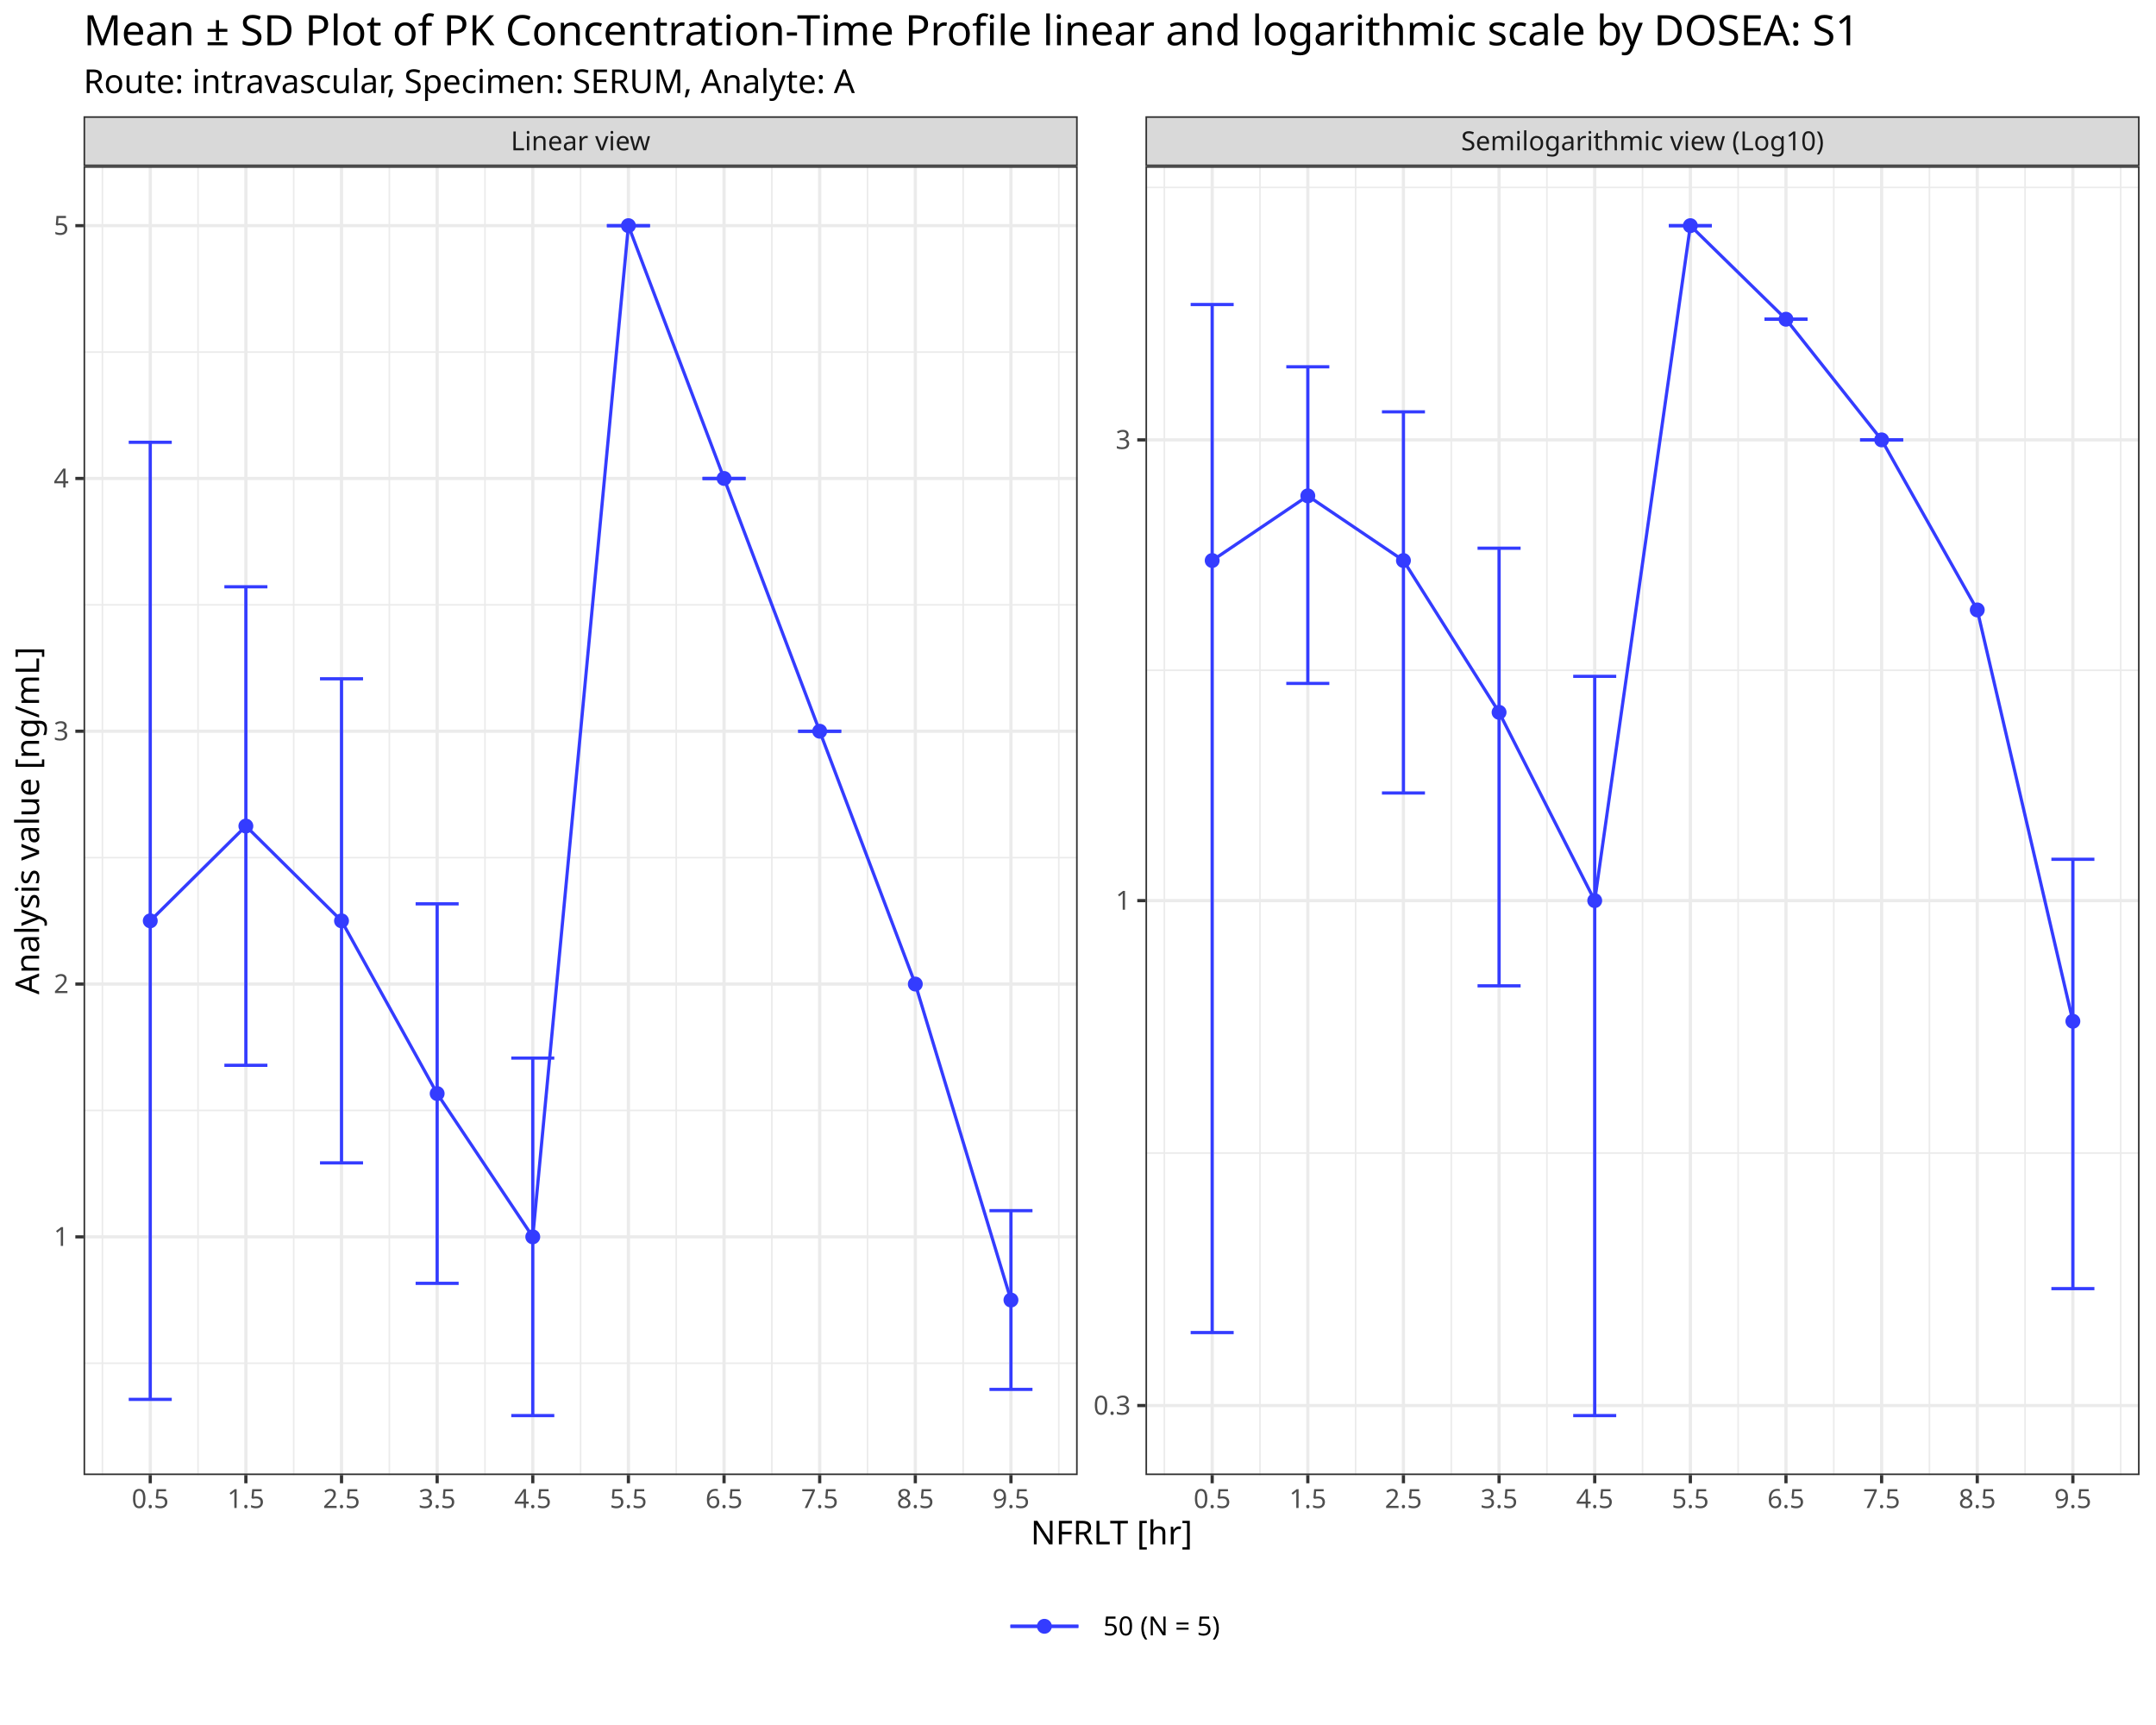
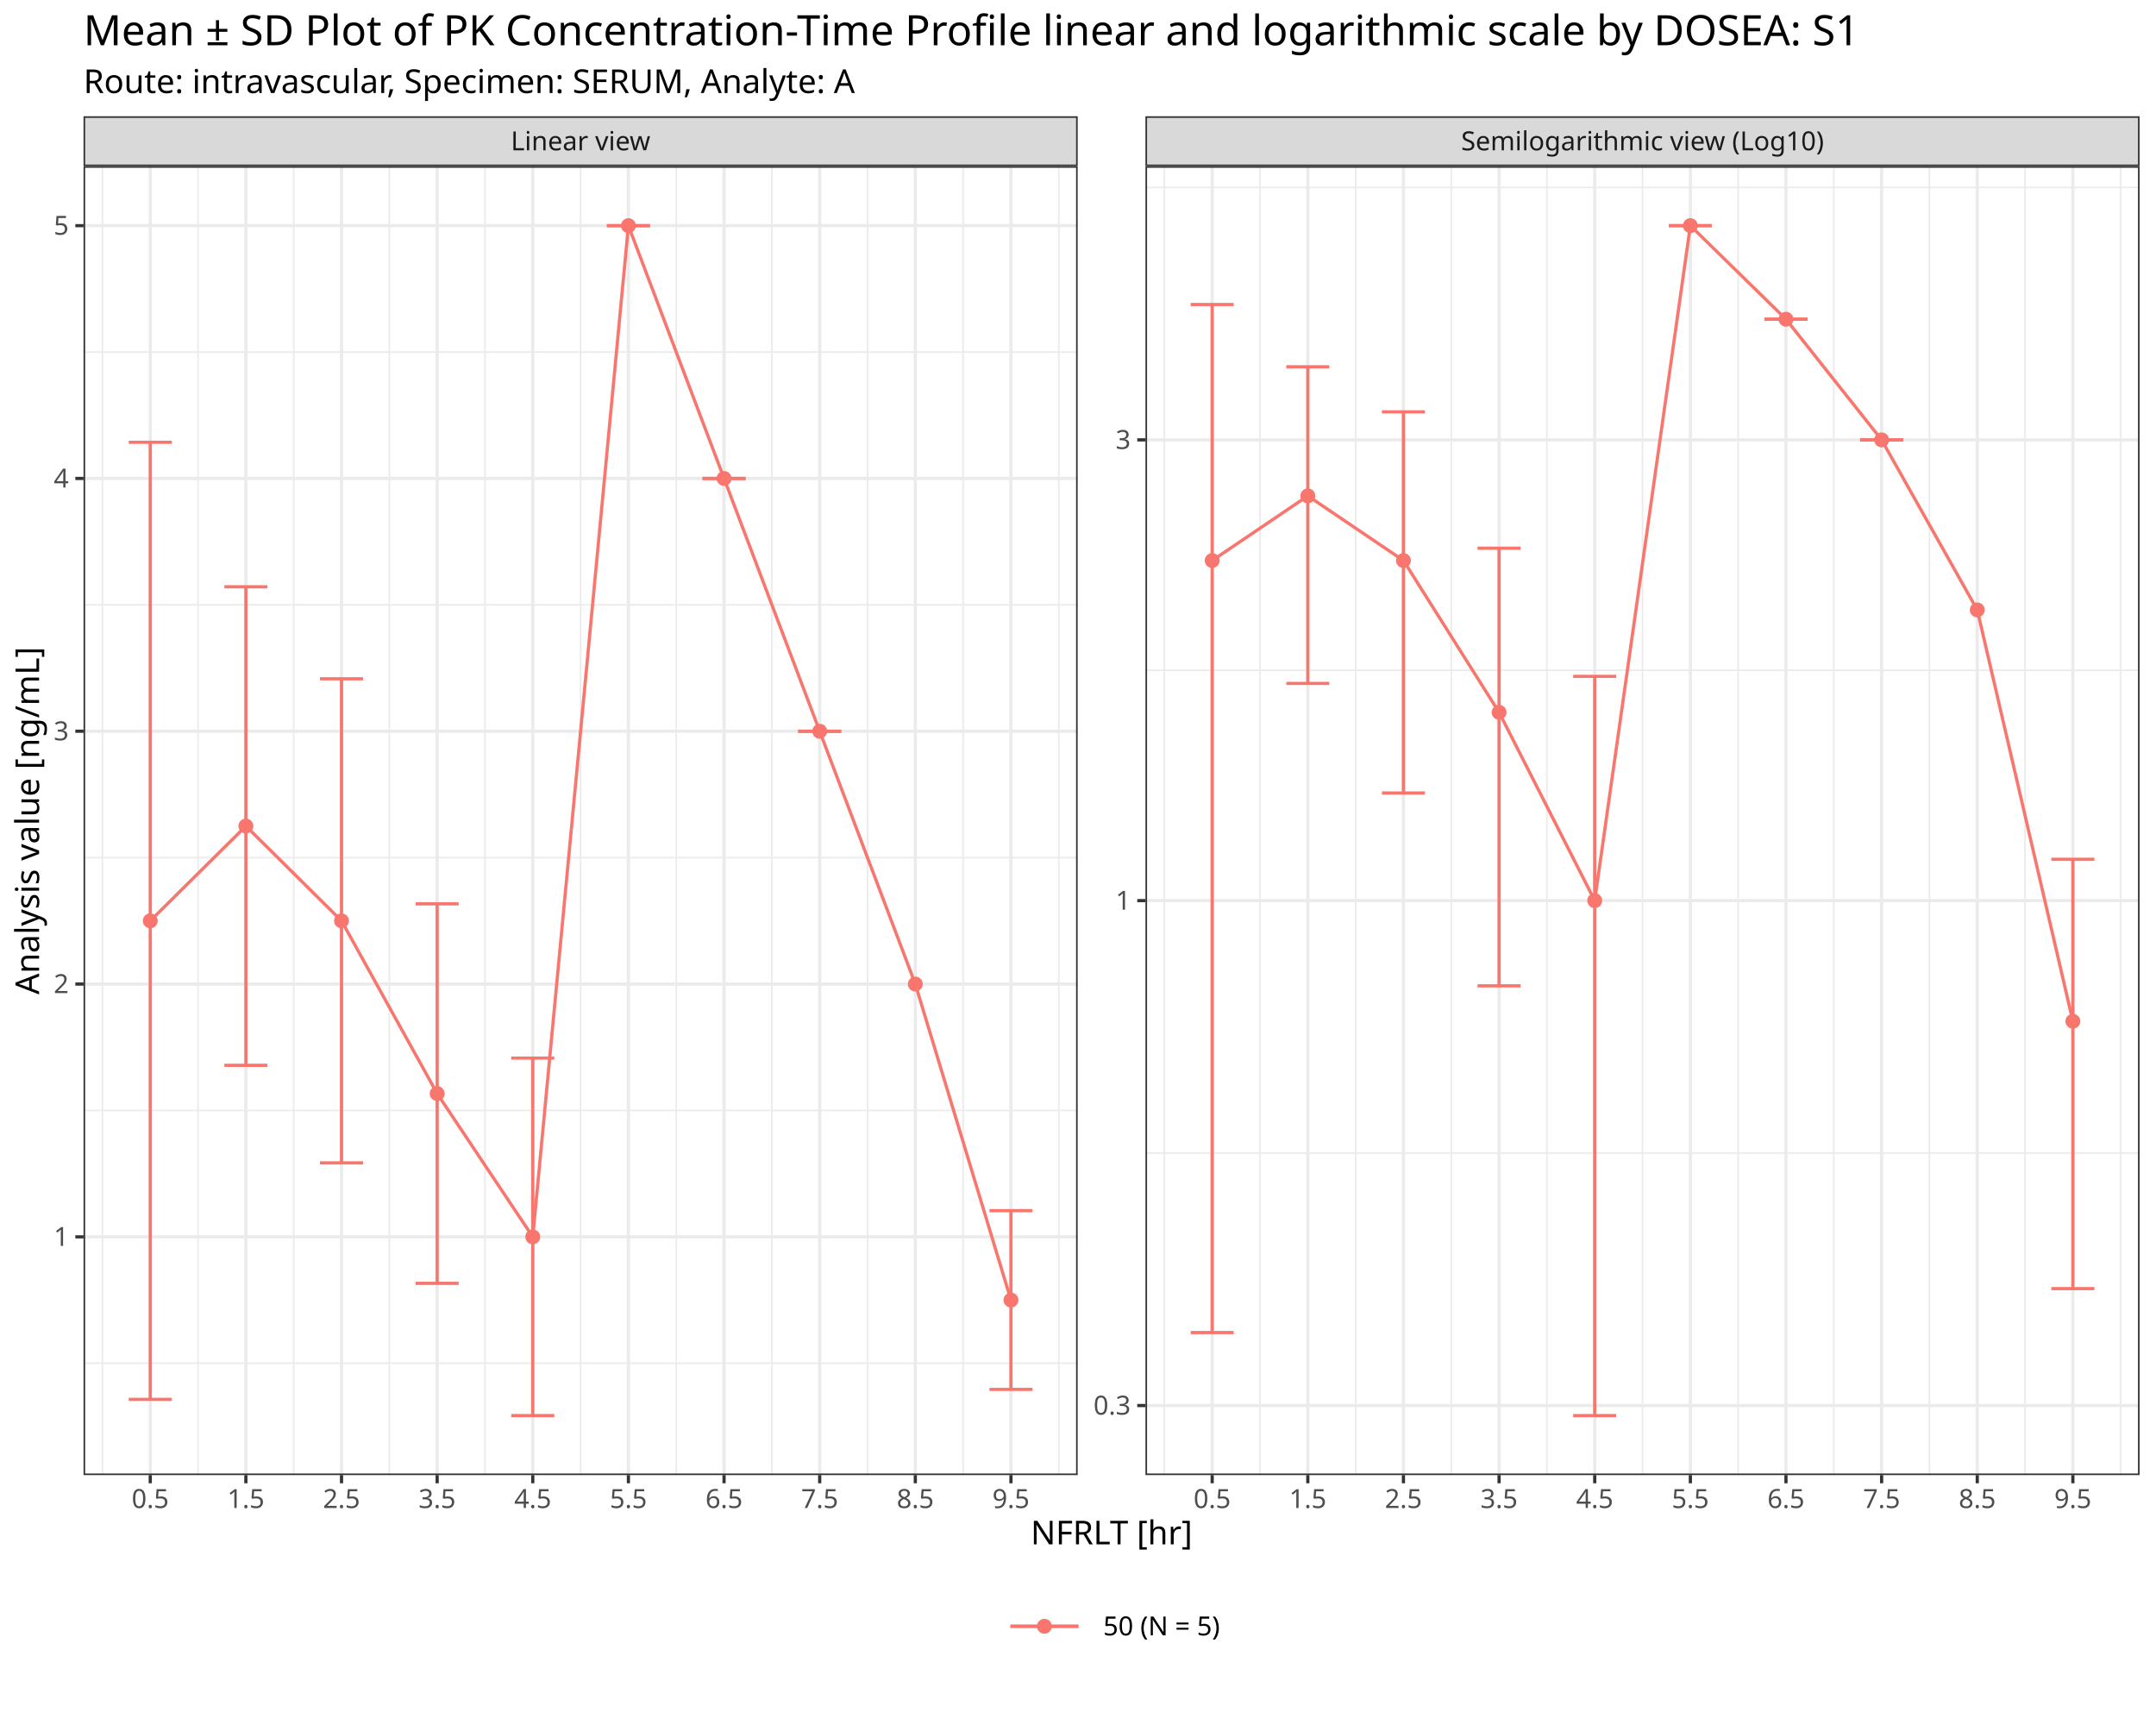
<svg xmlns="http://www.w3.org/2000/svg" class="svglite" data-engine-version="2.0" width="720.00pt" height="576.00pt" viewBox="0 0 720.00 576.00">
  <defs>
    <style type="text/css">
    .svglite line, .svglite polyline, .svglite polygon, .svglite path, .svglite rect, .svglite circle {
      fill: none;
      stroke: #000000;
      stroke-linecap: round;
      stroke-linejoin: round;
      stroke-miterlimit: 10.00;
    }
  </style>
  </defs>
  <rect width="100%" height="100%" style="stroke: none; fill: #FFFFFF;" />
  <defs>
    <clipPath id="cpMC4wMHw3MjAuMDB8MC4wMHw1NzYuMDA=">
      <rect x="0.00" y="0.00" width="720.00" height="576.00" />
    </clipPath>
  </defs>
  <g clip-path="url(#cpMC4wMHw3MjAuMDB8MC4wMHw1NzYuMDA=)">
    <rect x="0.00" y="0.00" width="720.00" height="576.00" style="stroke-width: 1.07; stroke: #FFFFFF; fill: #FFFFFF;" />
  </g>
  <defs>
    <clipPath id="cpMjcuOTB8MzU5Ljg5fDU1LjQ4fDQ5Mi41NQ==">
      <rect x="27.90" y="55.48" width="331.99" height="437.07" />
    </clipPath>
  </defs>
  <g clip-path="url(#cpMjcuOTB8MzU5Ljg5fDU1LjQ4fDQ5Mi41NQ==)">
    <rect x="27.90" y="55.48" width="331.99" height="437.07" style="stroke-width: 1.07; stroke: none; fill: #FFFFFF;" />
    <polyline points="27.90,455.20 359.89,455.20 " style="stroke-width: 0.53; stroke: #EBEBEB; stroke-linecap: butt;" />
    <polyline points="27.90,370.79 359.89,370.79 " style="stroke-width: 0.53; stroke: #EBEBEB; stroke-linecap: butt;" />
    <polyline points="27.90,286.38 359.89,286.38 " style="stroke-width: 0.53; stroke: #EBEBEB; stroke-linecap: butt;" />
    <polyline points="27.90,201.97 359.89,201.97 " style="stroke-width: 0.53; stroke: #EBEBEB; stroke-linecap: butt;" />
    <polyline points="27.90,117.56 359.89,117.56 " style="stroke-width: 0.53; stroke: #EBEBEB; stroke-linecap: butt;" />
    <polyline points="34.21,492.55 34.21,55.48 " style="stroke-width: 0.53; stroke: #EBEBEB; stroke-linecap: butt;" />
    <polyline points="66.14,492.55 66.14,55.48 " style="stroke-width: 0.53; stroke: #EBEBEB; stroke-linecap: butt;" />
    <polyline points="98.08,492.55 98.08,55.48 " style="stroke-width: 0.53; stroke: #EBEBEB; stroke-linecap: butt;" />
    <polyline points="130.02,492.55 130.02,55.48 " style="stroke-width: 0.53; stroke: #EBEBEB; stroke-linecap: butt;" />
    <polyline points="161.96,492.55 161.96,55.48 " style="stroke-width: 0.53; stroke: #EBEBEB; stroke-linecap: butt;" />
    <polyline points="193.89,492.55 193.89,55.48 " style="stroke-width: 0.53; stroke: #EBEBEB; stroke-linecap: butt;" />
    <polyline points="225.83,492.55 225.83,55.48 " style="stroke-width: 0.53; stroke: #EBEBEB; stroke-linecap: butt;" />
    <polyline points="257.77,492.55 257.77,55.48 " style="stroke-width: 0.53; stroke: #EBEBEB; stroke-linecap: butt;" />
    <polyline points="289.71,492.55 289.71,55.48 " style="stroke-width: 0.53; stroke: #EBEBEB; stroke-linecap: butt;" />
    <polyline points="321.64,492.55 321.64,55.48 " style="stroke-width: 0.53; stroke: #EBEBEB; stroke-linecap: butt;" />
    <polyline points="353.58,492.55 353.58,55.48 " style="stroke-width: 0.53; stroke: #EBEBEB; stroke-linecap: butt;" />
    <polyline points="27.90,413.00 359.89,413.00 " style="stroke-width: 1.07; stroke: #EBEBEB; stroke-linecap: butt;" />
    <polyline points="27.90,328.59 359.89,328.59 " style="stroke-width: 1.07; stroke: #EBEBEB; stroke-linecap: butt;" />
    <polyline points="27.90,244.17 359.89,244.17 " style="stroke-width: 1.07; stroke: #EBEBEB; stroke-linecap: butt;" />
    <polyline points="27.90,159.76 359.89,159.76 " style="stroke-width: 1.07; stroke: #EBEBEB; stroke-linecap: butt;" />
    <polyline points="27.90,75.35 359.89,75.35 " style="stroke-width: 1.07; stroke: #EBEBEB; stroke-linecap: butt;" />
    <polyline points="50.18,492.55 50.18,55.48 " style="stroke-width: 1.07; stroke: #EBEBEB; stroke-linecap: butt;" />
    <polyline points="82.11,492.55 82.11,55.48 " style="stroke-width: 1.07; stroke: #EBEBEB; stroke-linecap: butt;" />
    <polyline points="114.05,492.55 114.05,55.48 " style="stroke-width: 1.07; stroke: #EBEBEB; stroke-linecap: butt;" />
    <polyline points="145.99,492.55 145.99,55.48 " style="stroke-width: 1.07; stroke: #EBEBEB; stroke-linecap: butt;" />
    <polyline points="177.92,492.55 177.92,55.48 " style="stroke-width: 1.07; stroke: #EBEBEB; stroke-linecap: butt;" />
    <polyline points="209.86,492.55 209.86,55.48 " style="stroke-width: 1.07; stroke: #EBEBEB; stroke-linecap: butt;" />
    <polyline points="241.80,492.55 241.80,55.48 " style="stroke-width: 1.07; stroke: #EBEBEB; stroke-linecap: butt;" />
    <polyline points="273.74,492.55 273.74,55.48 " style="stroke-width: 1.07; stroke: #EBEBEB; stroke-linecap: butt;" />
    <polyline points="305.67,492.55 305.67,55.48 " style="stroke-width: 1.07; stroke: #EBEBEB; stroke-linecap: butt;" />
    <polyline points="337.61,492.55 337.61,55.48 " style="stroke-width: 1.07; stroke: #EBEBEB; stroke-linecap: butt;" />
-     <circle cx="50.18" cy="307.48" r="2.49" style="stroke-width: 0.71; stroke: none; fill: #343CFF;" />
-     <circle cx="82.11" cy="275.83" r="2.49" style="stroke-width: 0.71; stroke: none; fill: #343CFF;" />
-     <circle cx="114.05" cy="307.48" r="2.49" style="stroke-width: 0.71; stroke: none; fill: #343CFF;" />
-     <circle cx="145.99" cy="365.16" r="2.49" style="stroke-width: 0.71; stroke: none; fill: #343CFF;" />
-     <circle cx="177.92" cy="413.00" r="2.49" style="stroke-width: 0.71; stroke: none; fill: #343CFF;" />
-     <circle cx="209.86" cy="75.35" r="2.49" style="stroke-width: 0.71; stroke: none; fill: #343CFF;" />
-     <circle cx="241.80" cy="159.76" r="2.49" style="stroke-width: 0.71; stroke: none; fill: #343CFF;" />
-     <circle cx="273.74" cy="244.17" r="2.49" style="stroke-width: 0.71; stroke: none; fill: #343CFF;" />
-     <circle cx="305.67" cy="328.59" r="2.49" style="stroke-width: 0.71; stroke: none; fill: #343CFF;" />
-     <circle cx="337.61" cy="434.10" r="2.49" style="stroke-width: 0.71; stroke: none; fill: #343CFF;" />
-     <polyline points="50.18,307.48 82.11,275.83 114.05,307.48 145.99,365.16 177.92,413.00 209.86,75.35 241.80,159.76 273.74,244.17 305.67,328.59 337.61,434.10 " style="stroke-width: 1.07; stroke: #343CFF; stroke-linecap: butt;" />
-     <polyline points="42.99,147.69 57.36,147.69 " style="stroke-width: 1.07; stroke: #343CFF; stroke-linecap: butt;" />
-     <polyline points="50.18,147.69 50.18,467.27 " style="stroke-width: 1.07; stroke: #343CFF; stroke-linecap: butt;" />
-     <polyline points="42.99,467.27 57.36,467.27 " style="stroke-width: 1.07; stroke: #343CFF; stroke-linecap: butt;" />
-     <polyline points="74.93,195.93 89.30,195.93 " style="stroke-width: 1.07; stroke: #343CFF; stroke-linecap: butt;" />
-     <polyline points="82.11,195.93 82.11,355.72 " style="stroke-width: 1.07; stroke: #343CFF; stroke-linecap: butt;" />
-     <polyline points="74.93,355.72 89.30,355.72 " style="stroke-width: 1.07; stroke: #343CFF; stroke-linecap: butt;" />
-     <polyline points="106.86,226.66 121.24,226.66 " style="stroke-width: 1.07; stroke: #343CFF; stroke-linecap: butt;" />
-     <polyline points="114.05,226.66 114.05,388.30 " style="stroke-width: 1.07; stroke: #343CFF; stroke-linecap: butt;" />
-     <polyline points="106.86,388.30 121.24,388.30 " style="stroke-width: 1.07; stroke: #343CFF; stroke-linecap: butt;" />
-     <polyline points="138.80,301.81 153.17,301.81 " style="stroke-width: 1.07; stroke: #343CFF; stroke-linecap: butt;" />
-     <polyline points="145.99,301.81 145.99,428.52 " style="stroke-width: 1.07; stroke: #343CFF; stroke-linecap: butt;" />
-     <polyline points="138.80,428.52 153.17,428.52 " style="stroke-width: 1.07; stroke: #343CFF; stroke-linecap: butt;" />
-     <polyline points="170.74,353.31 185.11,353.31 " style="stroke-width: 1.07; stroke: #343CFF; stroke-linecap: butt;" />
-     <polyline points="177.92,353.31 177.92,472.69 " style="stroke-width: 1.07; stroke: #343CFF; stroke-linecap: butt;" />
-     <polyline points="170.74,472.69 185.11,472.69 " style="stroke-width: 1.07; stroke: #343CFF; stroke-linecap: butt;" />
-     <polyline points="202.68,75.35 217.05,75.35 " style="stroke-width: 1.07; stroke: #343CFF; stroke-linecap: butt;" />
-     <polyline points="209.86,75.35 209.86,75.35 " style="stroke-width: 1.07; stroke: #343CFF; stroke-linecap: butt;" />
-     <polyline points="202.68,75.35 217.05,75.35 " style="stroke-width: 1.07; stroke: #343CFF; stroke-linecap: butt;" />
-     <polyline points="234.61,159.76 248.99,159.76 " style="stroke-width: 1.07; stroke: #343CFF; stroke-linecap: butt;" />
-     <polyline points="241.80,159.76 241.80,159.76 " style="stroke-width: 1.07; stroke: #343CFF; stroke-linecap: butt;" />
-     <polyline points="234.61,159.76 248.99,159.76 " style="stroke-width: 1.07; stroke: #343CFF; stroke-linecap: butt;" />
-     <polyline points="266.55,244.17 280.92,244.17 " style="stroke-width: 1.07; stroke: #343CFF; stroke-linecap: butt;" />
-     <polyline points="273.74,244.17 273.74,244.17 " style="stroke-width: 1.07; stroke: #343CFF; stroke-linecap: butt;" />
-     <polyline points="266.55,244.17 280.92,244.17 " style="stroke-width: 1.07; stroke: #343CFF; stroke-linecap: butt;" />
-     <polyline points="330.43,404.26 344.80,404.26 " style="stroke-width: 1.07; stroke: #343CFF; stroke-linecap: butt;" />
-     <polyline points="337.61,404.26 337.61,463.94 " style="stroke-width: 1.07; stroke: #343CFF; stroke-linecap: butt;" />
-     <polyline points="330.43,463.94 344.80,463.94 " style="stroke-width: 1.07; stroke: #343CFF; stroke-linecap: butt;" />
+     <circle cx="50.18" cy="307.48" r="2.49" style="stroke-width: 0.71; stroke: none; fill: #F8766D;" />
+     <circle cx="82.11" cy="275.83" r="2.49" style="stroke-width: 0.71; stroke: none; fill: #F8766D;" />
+     <circle cx="114.05" cy="307.48" r="2.49" style="stroke-width: 0.71; stroke: none; fill: #F8766D;" />
+     <circle cx="145.99" cy="365.16" r="2.49" style="stroke-width: 0.71; stroke: none; fill: #F8766D;" />
+     <circle cx="177.92" cy="413.00" r="2.49" style="stroke-width: 0.71; stroke: none; fill: #F8766D;" />
+     <circle cx="209.86" cy="75.35" r="2.49" style="stroke-width: 0.71; stroke: none; fill: #F8766D;" />
+     <circle cx="241.80" cy="159.76" r="2.49" style="stroke-width: 0.71; stroke: none; fill: #F8766D;" />
+     <circle cx="273.74" cy="244.17" r="2.49" style="stroke-width: 0.71; stroke: none; fill: #F8766D;" />
+     <circle cx="305.67" cy="328.59" r="2.49" style="stroke-width: 0.71; stroke: none; fill: #F8766D;" />
+     <circle cx="337.61" cy="434.10" r="2.49" style="stroke-width: 0.71; stroke: none; fill: #F8766D;" />
+     <polyline points="50.18,307.48 82.11,275.83 114.05,307.48 145.99,365.16 177.92,413.00 209.86,75.35 241.80,159.76 273.74,244.17 305.67,328.59 337.61,434.10 " style="stroke-width: 1.07; stroke: #F8766D; stroke-linecap: butt;" />
+     <polyline points="42.99,147.69 57.36,147.69 " style="stroke-width: 1.07; stroke: #F8766D; stroke-linecap: butt;" />
+     <polyline points="50.18,147.69 50.18,467.27 " style="stroke-width: 1.07; stroke: #F8766D; stroke-linecap: butt;" />
+     <polyline points="42.99,467.27 57.36,467.27 " style="stroke-width: 1.07; stroke: #F8766D; stroke-linecap: butt;" />
+     <polyline points="74.93,195.93 89.30,195.93 " style="stroke-width: 1.07; stroke: #F8766D; stroke-linecap: butt;" />
+     <polyline points="82.11,195.93 82.11,355.72 " style="stroke-width: 1.07; stroke: #F8766D; stroke-linecap: butt;" />
+     <polyline points="74.93,355.72 89.30,355.72 " style="stroke-width: 1.07; stroke: #F8766D; stroke-linecap: butt;" />
+     <polyline points="106.86,226.66 121.24,226.66 " style="stroke-width: 1.07; stroke: #F8766D; stroke-linecap: butt;" />
+     <polyline points="114.05,226.66 114.05,388.30 " style="stroke-width: 1.07; stroke: #F8766D; stroke-linecap: butt;" />
+     <polyline points="106.86,388.30 121.24,388.30 " style="stroke-width: 1.07; stroke: #F8766D; stroke-linecap: butt;" />
+     <polyline points="138.80,301.81 153.17,301.81 " style="stroke-width: 1.07; stroke: #F8766D; stroke-linecap: butt;" />
+     <polyline points="145.99,301.81 145.99,428.52 " style="stroke-width: 1.07; stroke: #F8766D; stroke-linecap: butt;" />
+     <polyline points="138.80,428.52 153.17,428.52 " style="stroke-width: 1.07; stroke: #F8766D; stroke-linecap: butt;" />
+     <polyline points="170.74,353.31 185.11,353.31 " style="stroke-width: 1.07; stroke: #F8766D; stroke-linecap: butt;" />
+     <polyline points="177.92,353.31 177.92,472.69 " style="stroke-width: 1.07; stroke: #F8766D; stroke-linecap: butt;" />
+     <polyline points="170.74,472.69 185.11,472.69 " style="stroke-width: 1.07; stroke: #F8766D; stroke-linecap: butt;" />
+     <polyline points="202.68,75.35 217.05,75.35 " style="stroke-width: 1.07; stroke: #F8766D; stroke-linecap: butt;" />
+     <polyline points="209.86,75.35 209.86,75.35 " style="stroke-width: 1.07; stroke: #F8766D; stroke-linecap: butt;" />
+     <polyline points="202.68,75.35 217.05,75.35 " style="stroke-width: 1.07; stroke: #F8766D; stroke-linecap: butt;" />
+     <polyline points="234.61,159.76 248.99,159.76 " style="stroke-width: 1.07; stroke: #F8766D; stroke-linecap: butt;" />
+     <polyline points="241.80,159.76 241.80,159.76 " style="stroke-width: 1.07; stroke: #F8766D; stroke-linecap: butt;" />
+     <polyline points="234.61,159.76 248.99,159.76 " style="stroke-width: 1.07; stroke: #F8766D; stroke-linecap: butt;" />
+     <polyline points="266.55,244.17 280.92,244.17 " style="stroke-width: 1.07; stroke: #F8766D; stroke-linecap: butt;" />
+     <polyline points="273.74,244.17 273.74,244.17 " style="stroke-width: 1.07; stroke: #F8766D; stroke-linecap: butt;" />
+     <polyline points="266.55,244.17 280.92,244.17 " style="stroke-width: 1.07; stroke: #F8766D; stroke-linecap: butt;" />
+     <polyline points="330.43,404.26 344.80,404.26 " style="stroke-width: 1.07; stroke: #F8766D; stroke-linecap: butt;" />
+     <polyline points="337.61,404.26 337.61,463.94 " style="stroke-width: 1.07; stroke: #F8766D; stroke-linecap: butt;" />
+     <polyline points="330.43,463.94 344.80,463.94 " style="stroke-width: 1.07; stroke: #F8766D; stroke-linecap: butt;" />
    <rect x="27.90" y="55.48" width="331.99" height="437.07" style="stroke-width: 1.07; stroke: #333333;" />
  </g>
  <g clip-path="url(#cpMC4wMHw3MjAuMDB8MC4wMHw1NzYuMDA=)">
</g>
  <defs>
    <clipPath id="cpMzgyLjUzfDcxNC41Mnw1NS40OHw0OTIuNTU=">
      <rect x="382.53" y="55.48" width="331.99" height="437.07" />
    </clipPath>
  </defs>
  <g clip-path="url(#cpMzgyLjUzfDcxNC41Mnw1NS40OHw0OTIuNTU=)">
    <rect x="382.53" y="55.48" width="331.99" height="437.07" style="stroke-width: 1.07; stroke: none; fill: #FFFFFF;" />
    <polyline points="382.53,385.03 714.52,385.03 " style="stroke-width: 0.53; stroke: #EBEBEB; stroke-linecap: butt;" />
    <polyline points="382.53,223.81 714.52,223.81 " style="stroke-width: 0.53; stroke: #EBEBEB; stroke-linecap: butt;" />
    <polyline points="382.53,62.58 714.52,62.58 " style="stroke-width: 0.53; stroke: #EBEBEB; stroke-linecap: butt;" />
    <polyline points="388.84,492.55 388.84,55.48 " style="stroke-width: 0.53; stroke: #EBEBEB; stroke-linecap: butt;" />
    <polyline points="420.78,492.55 420.78,55.48 " style="stroke-width: 0.53; stroke: #EBEBEB; stroke-linecap: butt;" />
    <polyline points="452.71,492.55 452.71,55.48 " style="stroke-width: 0.53; stroke: #EBEBEB; stroke-linecap: butt;" />
    <polyline points="484.65,492.55 484.65,55.48 " style="stroke-width: 0.53; stroke: #EBEBEB; stroke-linecap: butt;" />
    <polyline points="516.59,492.55 516.59,55.48 " style="stroke-width: 0.53; stroke: #EBEBEB; stroke-linecap: butt;" />
    <polyline points="548.53,492.55 548.53,55.48 " style="stroke-width: 0.53; stroke: #EBEBEB; stroke-linecap: butt;" />
    <polyline points="580.46,492.55 580.46,55.48 " style="stroke-width: 0.53; stroke: #EBEBEB; stroke-linecap: butt;" />
    <polyline points="612.40,492.55 612.40,55.48 " style="stroke-width: 0.53; stroke: #EBEBEB; stroke-linecap: butt;" />
    <polyline points="644.34,492.55 644.34,55.48 " style="stroke-width: 0.53; stroke: #EBEBEB; stroke-linecap: butt;" />
    <polyline points="676.28,492.55 676.28,55.48 " style="stroke-width: 0.53; stroke: #EBEBEB; stroke-linecap: butt;" />
    <polyline points="708.21,492.55 708.21,55.48 " style="stroke-width: 0.53; stroke: #EBEBEB; stroke-linecap: butt;" />
    <polyline points="382.53,469.33 714.52,469.33 " style="stroke-width: 1.07; stroke: #EBEBEB; stroke-linecap: butt;" />
    <polyline points="382.53,300.73 714.52,300.73 " style="stroke-width: 1.07; stroke: #EBEBEB; stroke-linecap: butt;" />
    <polyline points="382.53,146.88 714.52,146.88 " style="stroke-width: 1.07; stroke: #EBEBEB; stroke-linecap: butt;" />
    <polyline points="404.81,492.55 404.81,55.48 " style="stroke-width: 1.07; stroke: #EBEBEB; stroke-linecap: butt;" />
    <polyline points="436.75,492.55 436.75,55.48 " style="stroke-width: 1.07; stroke: #EBEBEB; stroke-linecap: butt;" />
    <polyline points="468.68,492.55 468.68,55.48 " style="stroke-width: 1.07; stroke: #EBEBEB; stroke-linecap: butt;" />
    <polyline points="500.62,492.55 500.62,55.48 " style="stroke-width: 1.07; stroke: #EBEBEB; stroke-linecap: butt;" />
    <polyline points="532.56,492.55 532.56,55.48 " style="stroke-width: 1.07; stroke: #EBEBEB; stroke-linecap: butt;" />
    <polyline points="564.50,492.55 564.50,55.48 " style="stroke-width: 1.07; stroke: #EBEBEB; stroke-linecap: butt;" />
    <polyline points="596.43,492.55 596.43,55.48 " style="stroke-width: 1.07; stroke: #EBEBEB; stroke-linecap: butt;" />
    <polyline points="628.37,492.55 628.37,55.48 " style="stroke-width: 1.07; stroke: #EBEBEB; stroke-linecap: butt;" />
    <polyline points="660.31,492.55 660.31,55.48 " style="stroke-width: 1.07; stroke: #EBEBEB; stroke-linecap: butt;" />
    <polyline points="692.24,492.55 692.24,55.48 " style="stroke-width: 1.07; stroke: #EBEBEB; stroke-linecap: butt;" />
-     <circle cx="404.81" cy="187.17" r="2.49" style="stroke-width: 0.71; stroke: none; fill: #343CFF;" />
-     <circle cx="436.75" cy="165.58" r="2.49" style="stroke-width: 0.71; stroke: none; fill: #343CFF;" />
-     <circle cx="468.68" cy="187.17" r="2.49" style="stroke-width: 0.71; stroke: none; fill: #343CFF;" />
-     <circle cx="500.62" cy="237.86" r="2.49" style="stroke-width: 0.71; stroke: none; fill: #343CFF;" />
-     <circle cx="532.56" cy="300.73" r="2.49" style="stroke-width: 0.71; stroke: none; fill: #343CFF;" />
-     <circle cx="564.50" cy="75.35" r="2.49" style="stroke-width: 0.71; stroke: none; fill: #343CFF;" />
-     <circle cx="596.43" cy="106.60" r="2.49" style="stroke-width: 0.71; stroke: none; fill: #343CFF;" />
-     <circle cx="628.37" cy="146.88" r="2.49" style="stroke-width: 0.71; stroke: none; fill: #343CFF;" />
-     <circle cx="660.31" cy="203.66" r="2.49" style="stroke-width: 0.71; stroke: none; fill: #343CFF;" />
-     <circle cx="692.24" cy="341.01" r="2.49" style="stroke-width: 0.71; stroke: none; fill: #343CFF;" />
-     <polyline points="404.81,187.17 436.75,165.58 468.68,187.17 500.62,237.86 532.56,300.73 564.50,75.35 596.43,106.60 628.37,146.88 660.31,203.66 692.24,341.01 " style="stroke-width: 1.07; stroke: #343CFF; stroke-linecap: butt;" />
-     <polyline points="397.62,101.68 411.99,101.68 " style="stroke-width: 1.07; stroke: #343CFF; stroke-linecap: butt;" />
-     <polyline points="404.81,101.68 404.81,444.96 " style="stroke-width: 1.07; stroke: #343CFF; stroke-linecap: butt;" />
-     <polyline points="397.62,444.96 411.99,444.96 " style="stroke-width: 1.07; stroke: #343CFF; stroke-linecap: butt;" />
-     <polyline points="429.56,122.47 443.93,122.47 " style="stroke-width: 1.07; stroke: #343CFF; stroke-linecap: butt;" />
-     <polyline points="436.75,122.47 436.75,228.20 " style="stroke-width: 1.07; stroke: #343CFF; stroke-linecap: butt;" />
-     <polyline points="429.56,228.20 443.93,228.20 " style="stroke-width: 1.07; stroke: #343CFF; stroke-linecap: butt;" />
-     <polyline points="461.50,137.52 475.87,137.52 " style="stroke-width: 1.07; stroke: #343CFF; stroke-linecap: butt;" />
-     <polyline points="468.68,137.52 468.68,264.79 " style="stroke-width: 1.07; stroke: #343CFF; stroke-linecap: butt;" />
-     <polyline points="461.50,264.79 475.87,264.79 " style="stroke-width: 1.07; stroke: #343CFF; stroke-linecap: butt;" />
-     <polyline points="493.43,183.05 507.81,183.05 " style="stroke-width: 1.07; stroke: #343CFF; stroke-linecap: butt;" />
-     <polyline points="500.62,183.05 500.62,329.18 " style="stroke-width: 1.07; stroke: #343CFF; stroke-linecap: butt;" />
-     <polyline points="493.43,329.18 507.81,329.18 " style="stroke-width: 1.07; stroke: #343CFF; stroke-linecap: butt;" />
-     <polyline points="525.37,225.84 539.74,225.84 " style="stroke-width: 1.07; stroke: #343CFF; stroke-linecap: butt;" />
-     <polyline points="532.56,225.84 532.56,472.69 " style="stroke-width: 1.07; stroke: #343CFF; stroke-linecap: butt;" />
-     <polyline points="525.37,472.69 539.74,472.69 " style="stroke-width: 1.07; stroke: #343CFF; stroke-linecap: butt;" />
-     <polyline points="557.31,75.35 571.68,75.35 " style="stroke-width: 1.07; stroke: #343CFF; stroke-linecap: butt;" />
-     <polyline points="564.50,75.35 564.50,75.35 " style="stroke-width: 1.07; stroke: #343CFF; stroke-linecap: butt;" />
-     <polyline points="557.31,75.35 571.68,75.35 " style="stroke-width: 1.07; stroke: #343CFF; stroke-linecap: butt;" />
-     <polyline points="589.25,106.60 603.62,106.60 " style="stroke-width: 1.07; stroke: #343CFF; stroke-linecap: butt;" />
-     <polyline points="596.43,106.60 596.43,106.60 " style="stroke-width: 1.07; stroke: #343CFF; stroke-linecap: butt;" />
-     <polyline points="589.25,106.60 603.62,106.60 " style="stroke-width: 1.07; stroke: #343CFF; stroke-linecap: butt;" />
-     <polyline points="621.18,146.88 635.56,146.88 " style="stroke-width: 1.07; stroke: #343CFF; stroke-linecap: butt;" />
-     <polyline points="628.37,146.88 628.37,146.88 " style="stroke-width: 1.07; stroke: #343CFF; stroke-linecap: butt;" />
-     <polyline points="621.18,146.88 635.56,146.88 " style="stroke-width: 1.07; stroke: #343CFF; stroke-linecap: butt;" />
-     <polyline points="685.06,286.93 699.43,286.93 " style="stroke-width: 1.07; stroke: #343CFF; stroke-linecap: butt;" />
-     <polyline points="692.24,286.93 692.24,430.29 " style="stroke-width: 1.07; stroke: #343CFF; stroke-linecap: butt;" />
-     <polyline points="685.06,430.29 699.43,430.29 " style="stroke-width: 1.07; stroke: #343CFF; stroke-linecap: butt;" />
+     <circle cx="404.81" cy="187.17" r="2.49" style="stroke-width: 0.71; stroke: none; fill: #F8766D;" />
+     <circle cx="436.75" cy="165.58" r="2.49" style="stroke-width: 0.71; stroke: none; fill: #F8766D;" />
+     <circle cx="468.68" cy="187.17" r="2.49" style="stroke-width: 0.71; stroke: none; fill: #F8766D;" />
+     <circle cx="500.62" cy="237.86" r="2.49" style="stroke-width: 0.71; stroke: none; fill: #F8766D;" />
+     <circle cx="532.56" cy="300.73" r="2.49" style="stroke-width: 0.71; stroke: none; fill: #F8766D;" />
+     <circle cx="564.50" cy="75.35" r="2.49" style="stroke-width: 0.71; stroke: none; fill: #F8766D;" />
+     <circle cx="596.43" cy="106.60" r="2.49" style="stroke-width: 0.71; stroke: none; fill: #F8766D;" />
+     <circle cx="628.37" cy="146.88" r="2.49" style="stroke-width: 0.71; stroke: none; fill: #F8766D;" />
+     <circle cx="660.31" cy="203.66" r="2.49" style="stroke-width: 0.71; stroke: none; fill: #F8766D;" />
+     <circle cx="692.24" cy="341.01" r="2.49" style="stroke-width: 0.71; stroke: none; fill: #F8766D;" />
+     <polyline points="404.81,187.17 436.75,165.58 468.68,187.17 500.62,237.86 532.56,300.73 564.50,75.35 596.43,106.60 628.37,146.88 660.31,203.66 692.24,341.01 " style="stroke-width: 1.07; stroke: #F8766D; stroke-linecap: butt;" />
+     <polyline points="397.62,101.68 411.99,101.68 " style="stroke-width: 1.07; stroke: #F8766D; stroke-linecap: butt;" />
+     <polyline points="404.81,101.68 404.81,444.96 " style="stroke-width: 1.07; stroke: #F8766D; stroke-linecap: butt;" />
+     <polyline points="397.62,444.96 411.99,444.96 " style="stroke-width: 1.07; stroke: #F8766D; stroke-linecap: butt;" />
+     <polyline points="429.56,122.47 443.93,122.47 " style="stroke-width: 1.07; stroke: #F8766D; stroke-linecap: butt;" />
+     <polyline points="436.75,122.47 436.75,228.20 " style="stroke-width: 1.07; stroke: #F8766D; stroke-linecap: butt;" />
+     <polyline points="429.56,228.20 443.93,228.20 " style="stroke-width: 1.07; stroke: #F8766D; stroke-linecap: butt;" />
+     <polyline points="461.50,137.52 475.87,137.52 " style="stroke-width: 1.07; stroke: #F8766D; stroke-linecap: butt;" />
+     <polyline points="468.68,137.52 468.68,264.79 " style="stroke-width: 1.07; stroke: #F8766D; stroke-linecap: butt;" />
+     <polyline points="461.50,264.79 475.87,264.79 " style="stroke-width: 1.07; stroke: #F8766D; stroke-linecap: butt;" />
+     <polyline points="493.43,183.05 507.81,183.05 " style="stroke-width: 1.07; stroke: #F8766D; stroke-linecap: butt;" />
+     <polyline points="500.62,183.05 500.62,329.18 " style="stroke-width: 1.07; stroke: #F8766D; stroke-linecap: butt;" />
+     <polyline points="493.43,329.18 507.81,329.18 " style="stroke-width: 1.07; stroke: #F8766D; stroke-linecap: butt;" />
+     <polyline points="525.37,225.84 539.74,225.84 " style="stroke-width: 1.07; stroke: #F8766D; stroke-linecap: butt;" />
+     <polyline points="532.56,225.84 532.56,472.69 " style="stroke-width: 1.07; stroke: #F8766D; stroke-linecap: butt;" />
+     <polyline points="525.37,472.69 539.74,472.69 " style="stroke-width: 1.07; stroke: #F8766D; stroke-linecap: butt;" />
+     <polyline points="557.31,75.35 571.68,75.35 " style="stroke-width: 1.07; stroke: #F8766D; stroke-linecap: butt;" />
+     <polyline points="564.50,75.35 564.50,75.35 " style="stroke-width: 1.07; stroke: #F8766D; stroke-linecap: butt;" />
+     <polyline points="557.31,75.35 571.68,75.35 " style="stroke-width: 1.07; stroke: #F8766D; stroke-linecap: butt;" />
+     <polyline points="589.25,106.60 603.62,106.60 " style="stroke-width: 1.07; stroke: #F8766D; stroke-linecap: butt;" />
+     <polyline points="596.43,106.60 596.43,106.60 " style="stroke-width: 1.07; stroke: #F8766D; stroke-linecap: butt;" />
+     <polyline points="589.25,106.60 603.62,106.60 " style="stroke-width: 1.07; stroke: #F8766D; stroke-linecap: butt;" />
+     <polyline points="621.18,146.88 635.56,146.88 " style="stroke-width: 1.07; stroke: #F8766D; stroke-linecap: butt;" />
+     <polyline points="628.37,146.88 628.37,146.88 " style="stroke-width: 1.07; stroke: #F8766D; stroke-linecap: butt;" />
+     <polyline points="621.18,146.88 635.56,146.88 " style="stroke-width: 1.07; stroke: #F8766D; stroke-linecap: butt;" />
+     <polyline points="685.06,286.93 699.43,286.93 " style="stroke-width: 1.07; stroke: #F8766D; stroke-linecap: butt;" />
+     <polyline points="692.24,286.93 692.24,430.29 " style="stroke-width: 1.07; stroke: #F8766D; stroke-linecap: butt;" />
+     <polyline points="685.06,430.29 699.43,430.29 " style="stroke-width: 1.07; stroke: #F8766D; stroke-linecap: butt;" />
    <rect x="382.53" y="55.48" width="331.99" height="437.07" style="stroke-width: 1.07; stroke: #333333;" />
  </g>
  <g clip-path="url(#cpMC4wMHw3MjAuMDB8MC4wMHw1NzYuMDA=)">
</g>
  <defs>
    <clipPath id="cpMjcuOTB8MzU5Ljg5fDM4LjgzfDU1LjQ4">
      <rect x="27.90" y="38.83" width="331.99" height="16.65" />
    </clipPath>
  </defs>
  <g clip-path="url(#cpMjcuOTB8MzU5Ljg5fDM4LjgzfDU1LjQ4)">
    <rect x="27.90" y="38.83" width="331.99" height="16.65" style="stroke-width: 1.07; stroke: #333333; fill: #D9D9D9;" />
    <text x="193.89" y="50.19" text-anchor="middle" style="font-size: 8.80px; fill: #1A1A1A; font-family: sans;" textLength="44.52px" lengthAdjust="spacingAndGlyphs">Linear view</text>
  </g>
  <g clip-path="url(#cpMC4wMHw3MjAuMDB8MC4wMHw1NzYuMDA=)">
</g>
  <defs>
    <clipPath id="cpMzgyLjUzfDcxNC41MnwzOC44M3w1NS40OA==">
      <rect x="382.53" y="38.83" width="331.99" height="16.65" />
    </clipPath>
  </defs>
  <g clip-path="url(#cpMzgyLjUzfDcxNC41MnwzOC44M3w1NS40OA==)">
    <rect x="382.53" y="38.83" width="331.99" height="16.65" style="stroke-width: 1.07; stroke: #333333; fill: #D9D9D9;" />
    <text x="548.53" y="50.19" text-anchor="middle" style="font-size: 8.80px; fill: #1A1A1A; font-family: sans;" textLength="115.44px" lengthAdjust="spacingAndGlyphs">Semilogarithmic view (Log10)</text>
  </g>
  <g clip-path="url(#cpMC4wMHw3MjAuMDB8MC4wMHw1NzYuMDA=)">
    <polyline points="50.18,495.29 50.18,492.55 " style="stroke-width: 1.07; stroke: #333333; stroke-linecap: butt;" />
    <polyline points="82.11,495.29 82.11,492.55 " style="stroke-width: 1.07; stroke: #333333; stroke-linecap: butt;" />
    <polyline points="114.05,495.29 114.05,492.55 " style="stroke-width: 1.07; stroke: #333333; stroke-linecap: butt;" />
    <polyline points="145.99,495.29 145.99,492.55 " style="stroke-width: 1.07; stroke: #333333; stroke-linecap: butt;" />
    <polyline points="177.92,495.29 177.92,492.55 " style="stroke-width: 1.07; stroke: #333333; stroke-linecap: butt;" />
    <polyline points="209.86,495.29 209.86,492.55 " style="stroke-width: 1.07; stroke: #333333; stroke-linecap: butt;" />
    <polyline points="241.80,495.29 241.80,492.55 " style="stroke-width: 1.07; stroke: #333333; stroke-linecap: butt;" />
    <polyline points="273.74,495.29 273.74,492.55 " style="stroke-width: 1.07; stroke: #333333; stroke-linecap: butt;" />
    <polyline points="305.67,495.29 305.67,492.55 " style="stroke-width: 1.07; stroke: #333333; stroke-linecap: butt;" />
    <polyline points="337.61,495.29 337.61,492.55 " style="stroke-width: 1.07; stroke: #333333; stroke-linecap: butt;" />
    <text x="50.18" y="503.54" text-anchor="middle" style="font-size: 8.80px; fill: #4D4D4D; font-family: sans;" textLength="12.23px" lengthAdjust="spacingAndGlyphs">0.5</text>
    <text x="82.11" y="503.54" text-anchor="middle" style="font-size: 8.80px; fill: #4D4D4D; font-family: sans;" textLength="12.23px" lengthAdjust="spacingAndGlyphs">1.5</text>
    <text x="114.05" y="503.54" text-anchor="middle" style="font-size: 8.80px; fill: #4D4D4D; font-family: sans;" textLength="12.23px" lengthAdjust="spacingAndGlyphs">2.5</text>
    <text x="145.99" y="503.54" text-anchor="middle" style="font-size: 8.80px; fill: #4D4D4D; font-family: sans;" textLength="12.23px" lengthAdjust="spacingAndGlyphs">3.5</text>
    <text x="177.92" y="503.54" text-anchor="middle" style="font-size: 8.80px; fill: #4D4D4D; font-family: sans;" textLength="12.23px" lengthAdjust="spacingAndGlyphs">4.5</text>
    <text x="209.86" y="503.54" text-anchor="middle" style="font-size: 8.80px; fill: #4D4D4D; font-family: sans;" textLength="12.23px" lengthAdjust="spacingAndGlyphs">5.5</text>
    <text x="241.80" y="503.54" text-anchor="middle" style="font-size: 8.80px; fill: #4D4D4D; font-family: sans;" textLength="12.23px" lengthAdjust="spacingAndGlyphs">6.5</text>
    <text x="273.74" y="503.54" text-anchor="middle" style="font-size: 8.80px; fill: #4D4D4D; font-family: sans;" textLength="12.23px" lengthAdjust="spacingAndGlyphs">7.5</text>
    <text x="305.67" y="503.54" text-anchor="middle" style="font-size: 8.80px; fill: #4D4D4D; font-family: sans;" textLength="12.23px" lengthAdjust="spacingAndGlyphs">8.5</text>
    <text x="337.61" y="503.54" text-anchor="middle" style="font-size: 8.80px; fill: #4D4D4D; font-family: sans;" textLength="12.23px" lengthAdjust="spacingAndGlyphs">9.5</text>
    <polyline points="404.81,495.29 404.81,492.55 " style="stroke-width: 1.07; stroke: #333333; stroke-linecap: butt;" />
    <polyline points="436.75,495.29 436.75,492.55 " style="stroke-width: 1.07; stroke: #333333; stroke-linecap: butt;" />
    <polyline points="468.68,495.29 468.68,492.55 " style="stroke-width: 1.07; stroke: #333333; stroke-linecap: butt;" />
    <polyline points="500.62,495.29 500.62,492.55 " style="stroke-width: 1.07; stroke: #333333; stroke-linecap: butt;" />
    <polyline points="532.56,495.29 532.56,492.55 " style="stroke-width: 1.07; stroke: #333333; stroke-linecap: butt;" />
    <polyline points="564.50,495.29 564.50,492.55 " style="stroke-width: 1.07; stroke: #333333; stroke-linecap: butt;" />
    <polyline points="596.43,495.29 596.43,492.55 " style="stroke-width: 1.07; stroke: #333333; stroke-linecap: butt;" />
    <polyline points="628.37,495.29 628.37,492.55 " style="stroke-width: 1.07; stroke: #333333; stroke-linecap: butt;" />
    <polyline points="660.31,495.29 660.31,492.55 " style="stroke-width: 1.07; stroke: #333333; stroke-linecap: butt;" />
    <polyline points="692.24,495.29 692.24,492.55 " style="stroke-width: 1.07; stroke: #333333; stroke-linecap: butt;" />
    <text x="404.81" y="503.54" text-anchor="middle" style="font-size: 8.80px; fill: #4D4D4D; font-family: sans;" textLength="12.23px" lengthAdjust="spacingAndGlyphs">0.5</text>
    <text x="436.75" y="503.54" text-anchor="middle" style="font-size: 8.80px; fill: #4D4D4D; font-family: sans;" textLength="12.23px" lengthAdjust="spacingAndGlyphs">1.5</text>
    <text x="468.68" y="503.54" text-anchor="middle" style="font-size: 8.80px; fill: #4D4D4D; font-family: sans;" textLength="12.23px" lengthAdjust="spacingAndGlyphs">2.5</text>
    <text x="500.62" y="503.54" text-anchor="middle" style="font-size: 8.80px; fill: #4D4D4D; font-family: sans;" textLength="12.23px" lengthAdjust="spacingAndGlyphs">3.5</text>
    <text x="532.56" y="503.54" text-anchor="middle" style="font-size: 8.80px; fill: #4D4D4D; font-family: sans;" textLength="12.23px" lengthAdjust="spacingAndGlyphs">4.5</text>
    <text x="564.50" y="503.54" text-anchor="middle" style="font-size: 8.80px; fill: #4D4D4D; font-family: sans;" textLength="12.23px" lengthAdjust="spacingAndGlyphs">5.5</text>
    <text x="596.43" y="503.54" text-anchor="middle" style="font-size: 8.80px; fill: #4D4D4D; font-family: sans;" textLength="12.23px" lengthAdjust="spacingAndGlyphs">6.5</text>
    <text x="628.37" y="503.54" text-anchor="middle" style="font-size: 8.80px; fill: #4D4D4D; font-family: sans;" textLength="12.23px" lengthAdjust="spacingAndGlyphs">7.5</text>
    <text x="660.31" y="503.54" text-anchor="middle" style="font-size: 8.80px; fill: #4D4D4D; font-family: sans;" textLength="12.23px" lengthAdjust="spacingAndGlyphs">8.5</text>
    <text x="692.24" y="503.54" text-anchor="middle" style="font-size: 8.80px; fill: #4D4D4D; font-family: sans;" textLength="12.23px" lengthAdjust="spacingAndGlyphs">9.5</text>
    <text x="377.60" y="472.36" text-anchor="end" style="font-size: 8.80px; fill: #4D4D4D; font-family: sans;" textLength="12.23px" lengthAdjust="spacingAndGlyphs">0.3</text>
    <text x="377.60" y="303.76" text-anchor="end" style="font-size: 8.80px; fill: #4D4D4D; font-family: sans;" textLength="4.89px" lengthAdjust="spacingAndGlyphs">1</text>
    <text x="377.60" y="149.91" text-anchor="end" style="font-size: 8.80px; fill: #4D4D4D; font-family: sans;" textLength="4.89px" lengthAdjust="spacingAndGlyphs">3</text>
    <polyline points="379.79,469.33 382.53,469.33 " style="stroke-width: 1.07; stroke: #333333; stroke-linecap: butt;" />
    <polyline points="379.79,300.73 382.53,300.73 " style="stroke-width: 1.07; stroke: #333333; stroke-linecap: butt;" />
    <polyline points="379.79,146.88 382.53,146.88 " style="stroke-width: 1.07; stroke: #333333; stroke-linecap: butt;" />
    <text x="22.97" y="416.03" text-anchor="end" style="font-size: 8.80px; fill: #4D4D4D; font-family: sans;" textLength="4.89px" lengthAdjust="spacingAndGlyphs">1</text>
    <text x="22.97" y="331.61" text-anchor="end" style="font-size: 8.80px; fill: #4D4D4D; font-family: sans;" textLength="4.89px" lengthAdjust="spacingAndGlyphs">2</text>
    <text x="22.97" y="247.20" text-anchor="end" style="font-size: 8.80px; fill: #4D4D4D; font-family: sans;" textLength="4.89px" lengthAdjust="spacingAndGlyphs">3</text>
    <text x="22.97" y="162.79" text-anchor="end" style="font-size: 8.80px; fill: #4D4D4D; font-family: sans;" textLength="4.89px" lengthAdjust="spacingAndGlyphs">4</text>
    <text x="22.97" y="78.38" text-anchor="end" style="font-size: 8.80px; fill: #4D4D4D; font-family: sans;" textLength="4.89px" lengthAdjust="spacingAndGlyphs">5</text>
    <polyline points="25.16,413.00 27.90,413.00 " style="stroke-width: 1.07; stroke: #333333; stroke-linecap: butt;" />
    <polyline points="25.16,328.59 27.90,328.59 " style="stroke-width: 1.07; stroke: #333333; stroke-linecap: butt;" />
    <polyline points="25.16,244.17 27.90,244.17 " style="stroke-width: 1.07; stroke: #333333; stroke-linecap: butt;" />
    <polyline points="25.16,159.76 27.90,159.76 " style="stroke-width: 1.07; stroke: #333333; stroke-linecap: butt;" />
    <polyline points="25.16,75.35 27.90,75.35 " style="stroke-width: 1.07; stroke: #333333; stroke-linecap: butt;" />
    <text x="371.21" y="515.68" text-anchor="middle" style="font-size: 11.00px; font-family: sans;" textLength="54.40px" lengthAdjust="spacingAndGlyphs">NFRLT [hr]</text>
    <text transform="translate(13.05,274.02) rotate(-90)" text-anchor="middle" style="font-size: 11.00px; font-family: sans;" textLength="110.07px" lengthAdjust="spacingAndGlyphs">Analysis value [ng/mL]</text>
    <rect x="329.13" y="528.92" width="84.16" height="28.24" style="stroke-width: 1.07; stroke: none; fill: #FFFFFF;" />
    <rect x="334.61" y="534.40" width="28.35" height="17.28" style="stroke-width: 1.07; stroke: none; fill: #FFFFFF;" />
-     <circle cx="348.78" cy="543.04" r="2.49" style="stroke-width: 0.71; stroke: none; fill: #343CFF;" />
-     <line x1="337.44" y1="543.04" x2="360.12" y2="543.04" style="stroke-width: 1.07; stroke: #343CFF; stroke-linecap: butt;" />
-     <line x1="337.44" y1="543.04" x2="360.12" y2="543.04" style="stroke-width: 1.07; stroke: #343CFF; stroke-linecap: butt;" />
+     <circle cx="348.78" cy="543.04" r="2.49" style="stroke-width: 0.71; stroke: none; fill: #F8766D;" />
+     <line x1="337.44" y1="543.04" x2="360.12" y2="543.04" style="stroke-width: 1.07; stroke: #F8766D; stroke-linecap: butt;" />
+     <line x1="337.44" y1="543.04" x2="360.12" y2="543.04" style="stroke-width: 1.07; stroke: #F8766D; stroke-linecap: butt;" />
    <text x="368.43" y="546.07" style="font-size: 8.80px; font-family: sans;" textLength="39.38px" lengthAdjust="spacingAndGlyphs">50 (N = 5)</text>
    <text x="27.90" y="31.07" style="font-size: 11.00px; font-family: sans;" textLength="254.98px" lengthAdjust="spacingAndGlyphs">Route: intravascular, Specimen: SERUM, Analyte: A</text>
    <text x="27.90" y="15.11" style="font-size: 14.00px; font-family: sans;" textLength="576.56px" lengthAdjust="spacingAndGlyphs">Mean ± SD Plot of PK Concentration-Time Profile linear and logarithmic scale by DOSEA: S1</text>
  </g>
</svg>
